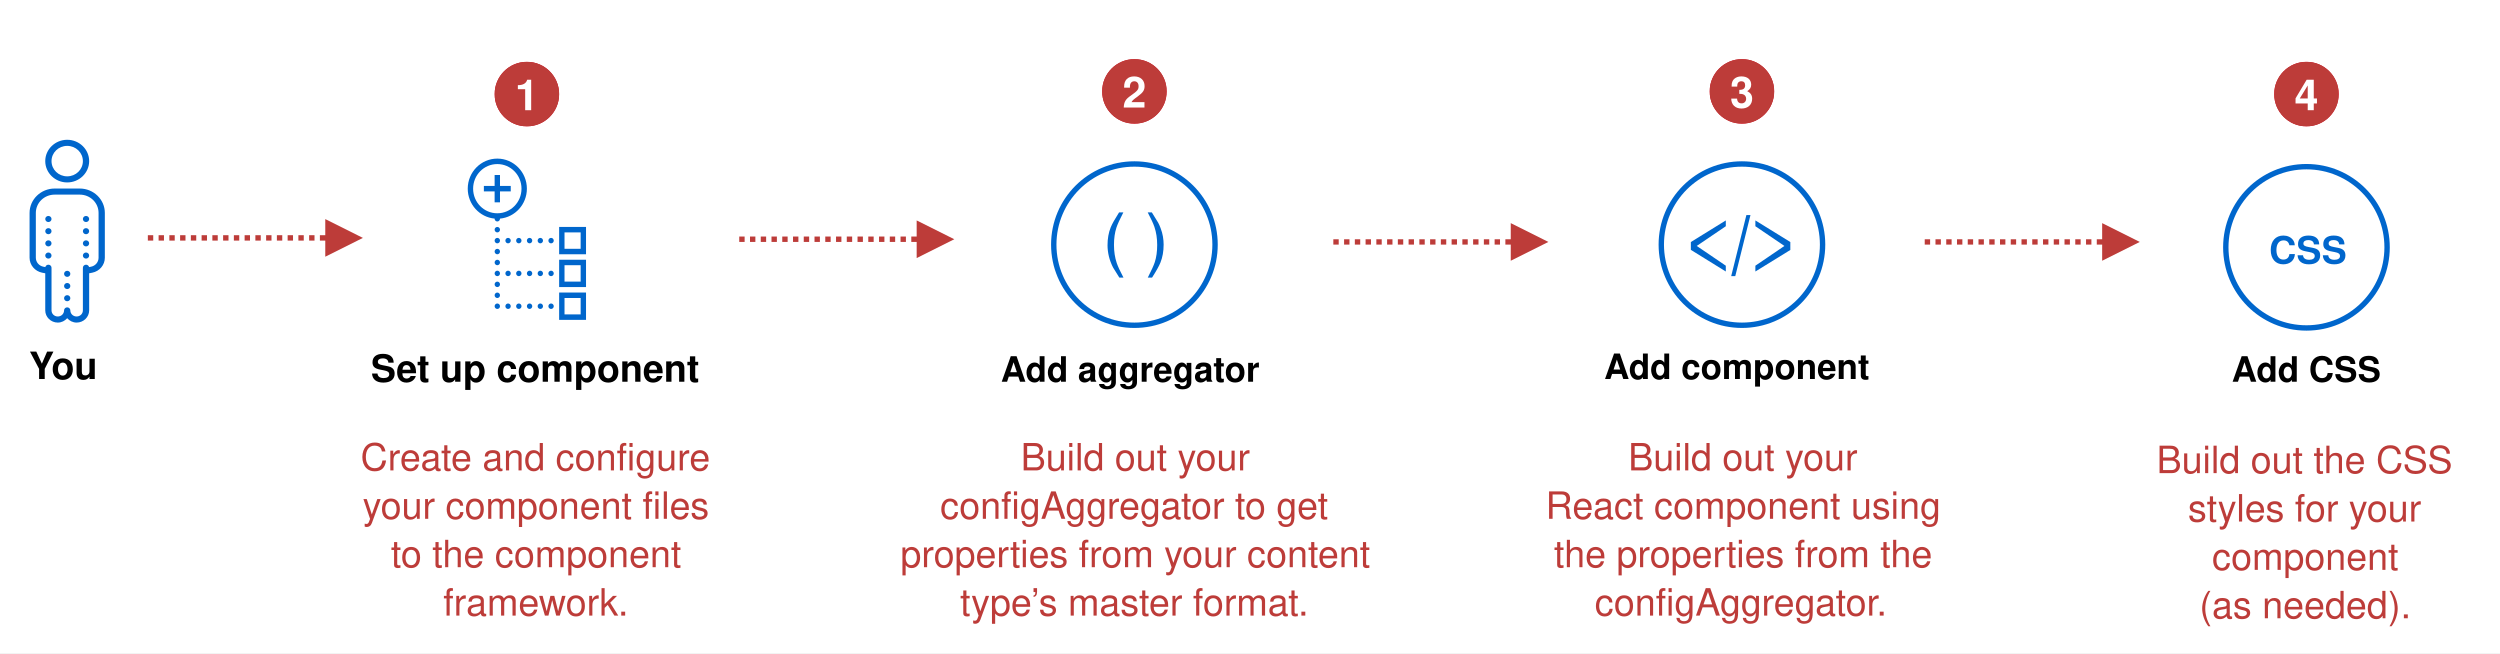
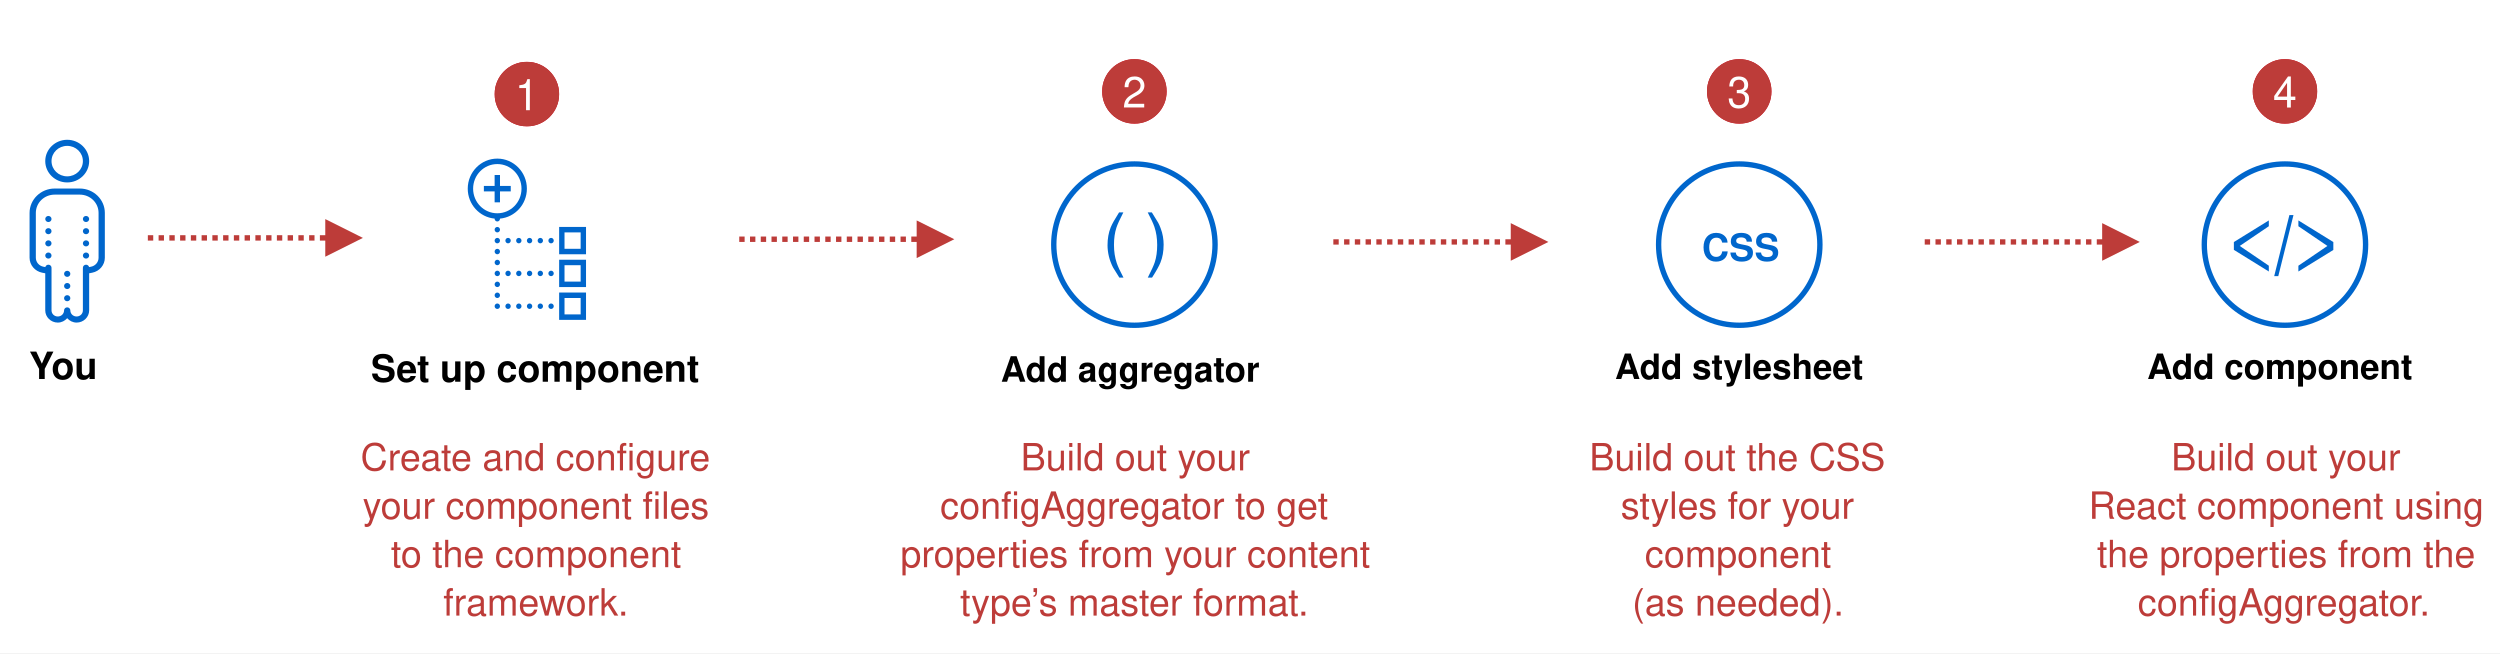
<svg xmlns="http://www.w3.org/2000/svg" xmlns:xlink="http://www.w3.org/1999/xlink" width="930px" height="243px" viewBox="0 0 930 243" version="1.1">
  <defs>
    <circle id="path-1" cx="12" cy="12" r="12" />
    <circle id="path-3" cx="12" cy="12" r="12" />
    <circle id="path-5" cx="12" cy="12" r="12" />
    <circle id="path-7" cx="12" cy="12" r="12" />
  </defs>
  <g id="OverviewSteps" stroke="none" stroke-width="1" fill="none" fill-rule="evenodd">
    <rect fill="#FFFFFF" x="0" y="0" width="930" height="243" />
-     <g id="Group-4" transform="translate(574, 22)">
+     <g id="Group-4" transform="translate(776, 22)">
      <g id="number" transform="translate(62, 0)">
        <g>
          <mask id="mask-2" fill="white">
            <use xlink:href="#path-1" />
          </mask>
          <use id="Mask" fill="#D0021B" xlink:href="#path-1" />
          <g id="Colors-/-Red-/-Shade" mask="url(#mask-2)">
            <rect fill="#DF4743" x="0" y="0" width="24" height="24" />
            <rect id="color" fill="#BD3C39" fill-rule="evenodd" x="0" y="0" width="24" height="24" />
          </g>
-           <text id="1" mask="url(#mask-2)" font-family="Helvetica-Bold, Helvetica" font-size="16" font-weight="bold" fill="#FFFFFF">
-             <tspan x="7.551" y="18">3</tspan>
+           <text id="1" mask="url(#mask-2)" font-family="Helvetica" font-size="16" font-weight="normal" fill="#FFFFFF">
+             <tspan x="7.551" y="18">4</tspan>
          </text>
        </g>
      </g>
      <g id="userComponent" transform="translate(20, 39)">
        <text id="ComponentName" font-family="Helvetica-Bold, Helvetica" font-size="13" font-weight="bold" fill="#000000">
          <tspan x="2.727" y="80"> Add component</tspan>
        </text>
        <circle id="Oval" stroke="#0066CC" stroke-width="2" fill="#FFFFFF" fill-rule="evenodd" cx="54" cy="30" r="30" />
        <polygon id="Path" fill="#0066CC" fill-rule="nonzero" points="35 29.035 48 21 48 23.158 37.186 30.491 48 37.842 48 40 35 31.947" />
        <polygon id="Path" fill="#0066CC" fill-rule="nonzero" points="55.656 19 57.175 19 51.519 41.732 50 41.732" />
        <polygon id="Path" fill="#0066CC" fill-rule="nonzero" points="72 31.982 59 40 59 37.842 69.803 30.491 59 23.158 59 21 72 29.035" />
      </g>
      <text id="Build-out-your-React" font-family="Helvetica" font-size="14" font-weight="normal" line-spacing="18" fill="#BD3C39">
        <tspan x="31.697" y="153">Build out your </tspan>
        <tspan x="0.956" y="171">React component using </tspan>
        <tspan x="4.076" y="189">the properties from the </tspan>
        <tspan x="19.242" y="207">configAggregator.</tspan>
      </text>
    </g>
-     <g id="Group-3" transform="translate(333, 22)">
-       <g id="number" transform="translate(77, 0)">
+     <g id="Group" transform="translate(574, 22)">
+       <g id="number" transform="translate(61, 0)">
        <g>
          <mask id="mask-4" fill="white">
            <use xlink:href="#path-3" />
          </mask>
          <use id="Mask" fill="#D0021B" xlink:href="#path-3" />
          <g id="Colors-/-Red-/-Shade" mask="url(#mask-4)">
            <rect fill="#DF4743" x="0" y="0" width="24" height="24" />
            <rect id="color" fill="#BD3C39" fill-rule="evenodd" x="0" y="0" width="24" height="24" />
          </g>
-           <text id="1" mask="url(#mask-4)" font-family="Helvetica-Bold, Helvetica" font-size="16" font-weight="bold" fill="#FFFFFF">
+           <text id="1" mask="url(#mask-4)" font-family="Helvetica" font-size="16" font-weight="normal" fill="#FFFFFF">
+             <tspan x="7.551" y="18">3</tspan>
+           </text>
+         </g>
+       </g>
+       <text id="Build-out-the-CSS-st" font-family="Helvetica" font-size="14" font-weight="normal" line-spacing="18" fill="#BD3C39">
+         <tspan x="17.245" y="153">Build out the CSS </tspan>
+         <tspan x="28.931" y="171">styles for your </tspan>
+         <tspan x="37.866" y="189">component</tspan>
+         <tspan x="33.197" y="207">(as needed).</tspan>
+       </text>
+       <g id="CSSstyles" transform="translate(19, 39)">
+         <text id="ComponentName" font-family="Helvetica-Bold, Helvetica" font-size="13" font-weight="bold" fill="#000000">
+           <tspan x="7.764" y="80">Add stylesheet</tspan>
+         </text>
+         <circle id="Oval" stroke="#0066CC" stroke-width="2" fill="#FFFFFF" fill-rule="evenodd" cx="54" cy="30" r="30" />
+         <text id="CSS" font-family="Helvetica-Bold, Helvetica" font-size="14" font-weight="bold" fill="#0066CC">
+           <tspan x="40.107" y="36">CSS</tspan>
+         </text>
+       </g>
+     </g>
+     <g id="Group-3" transform="translate(333, 22)">
+       <g id="number" transform="translate(77, 0)">
+         <g>
+           <mask id="mask-6" fill="white">
+             <use xlink:href="#path-5" />
+           </mask>
+           <use id="Mask" fill="#D0021B" xlink:href="#path-5" />
+           <g id="Colors-/-Red-/-Shade" mask="url(#mask-6)">
+             <rect fill="#DF4743" x="0" y="0" width="24" height="24" />
+             <rect id="color" fill="#BD3C39" fill-rule="evenodd" x="0" y="0" width="24" height="24" />
+           </g>
+           <text id="1" mask="url(#mask-6)" font-family="Helvetica" font-size="16" font-weight="normal" fill="#FFFFFF">
            <tspan x="7.551" y="18">2</tspan>
          </text>
        </g>
      </g>
      <g id="userFunction" transform="translate(35, 39)">
        <text id="functionName" font-family="Helvetica-Bold, Helvetica" font-size="13" font-weight="bold" line-spacing="16" fill="#000000">
          <tspan x="4.303" y="81"> Add aggregator</tspan>
        </text>
        <circle id="Oval" stroke="#0066CC" stroke-width="2" fill="#FFFFFF" fill-rule="evenodd" cx="54" cy="30" r="30" />
        <path d="M49.891,18 C48.562,20.581 47.699,22.481 47.301,23.7 C46.7,25.554 46.399,27.695 46.399,30.124 C46.399,32.578 46.742,34.821 47.428,36.853 C47.851,38.105 48.685,39.908 49.929,42.261 L48.393,42.261 C47.157,40.331 46.391,39.1 46.095,38.566 C45.799,38.033 45.477,37.31 45.13,36.396 C44.656,35.143 44.326,33.806 44.14,32.384 C44.047,31.647 44,30.945 44,30.276 C44,27.771 44.394,25.541 45.181,23.586 C45.68,22.342 46.721,20.48 48.304,18 L49.891,18 Z M58.98,42.261 C60.326,39.637 61.194,37.724 61.583,36.522 C62.175,34.703 62.472,32.57 62.472,30.124 C62.472,27.678 62.129,25.439 61.443,23.408 C61.02,22.156 60.187,20.353 58.942,18 L60.479,18 C61.782,20.082 62.571,21.366 62.846,21.853 C63.121,22.34 63.42,23.01 63.741,23.865 C64.147,24.923 64.437,25.968 64.611,27.001 C64.784,28.034 64.871,29.028 64.871,29.984 C64.871,32.49 64.473,34.724 63.678,36.688 C63.178,37.949 62.142,39.806 60.567,42.261 L58.98,42.261 Z" id="()" fill="#0066CC" fill-rule="nonzero" />
      </g>
      <text id="Build-out-your-confi" font-family="Helvetica" font-size="14" font-weight="normal" line-spacing="18" fill="#BD3C39">
        <tspan x="46.697" y="153">Build out your </tspan>
        <tspan x="16.728" y="171">configAggregator to get </tspan>
        <tspan x="1.959" y="189">properties from your content </tspan>
        <tspan x="24.148" y="207">type’s master format.</tspan>
      </text>
    </g>
    <g id="Person" transform="translate(-10, 52)">
      <g id="icons8-standing_man" stroke-width="1" fill-rule="evenodd" transform="translate(21, 0)" fill="#0066CC">
        <path d="M14,0 C9.502,0 5.833,3.564 5.833,7.933 C5.833,12.303 9.502,15.867 14,15.867 C18.498,15.867 22.167,12.303 22.167,7.933 C22.167,3.564 18.498,0 14,0 Z M14,2.267 C17.236,2.267 19.833,4.79 19.833,7.933 C19.833,11.077 17.236,13.6 14,13.6 C10.764,13.6 8.167,11.077 8.167,7.933 C8.167,4.79 10.764,2.267 14,2.267 Z M9.333,18.133 C4.193,18.133 0,22.206 0,27.2 L0,43.881 C0,46.577 1.969,48.91 4.689,49.442 L5.833,49.663 L5.833,63.467 C5.833,65.959 7.934,68 10.5,68 C11.913,68 13.143,67.345 14,66.371 C14.857,67.345 16.087,68 17.5,68 C20.066,68 22.167,65.959 22.167,63.467 L22.167,49.663 L23.311,49.442 C26.031,48.91 28,46.577 28,43.881 L28,27.2 C28,22.206 23.807,18.133 18.667,18.133 L9.333,18.133 Z M9.333,20.4 L18.667,20.4 C22.545,20.4 25.667,23.433 25.667,27.2 L25.667,43.881 C25.667,45.51 24.495,46.896 22.855,47.215 L22.139,47.357 C22.021,46.839 21.547,46.467 21,46.467 C20.357,46.467 19.833,46.976 19.833,47.6 C19.833,47.666 19.838,47.733 19.852,47.799 L19.833,47.804 L19.833,63.467 C19.833,64.733 18.803,65.733 17.5,65.733 C16.197,65.733 15.167,64.733 15.167,63.467 C15.167,62.842 14.643,62.333 14,62.333 C13.357,62.333 12.833,62.842 12.833,63.467 C12.833,64.733 11.803,65.733 10.5,65.733 C9.197,65.733 8.167,64.733 8.167,63.467 L8.167,47.804 L8.148,47.799 C8.162,47.733 8.167,47.666 8.167,47.6 C8.167,46.976 7.643,46.467 7,46.467 C6.453,46.467 5.979,46.839 5.865,47.357 L5.145,47.215 C3.505,46.896 2.333,45.51 2.333,43.881 L2.333,27.2 C2.333,23.433 5.455,20.4 9.333,20.4 Z M7,28.333 C6.357,28.333 5.833,28.842 5.833,29.467 C5.833,30.091 6.357,30.6 7,30.6 C7.643,30.6 8.167,30.091 8.167,29.467 C8.167,28.842 7.643,28.333 7,28.333 Z M21,28.333 C20.357,28.333 19.833,28.842 19.833,29.467 C19.833,30.091 20.357,30.6 21,30.6 C21.643,30.6 22.167,30.091 22.167,29.467 C22.167,28.842 21.643,28.333 21,28.333 Z M7,32.867 C6.357,32.867 5.833,33.376 5.833,34 C5.833,34.624 6.357,35.133 7,35.133 C7.643,35.133 8.167,34.624 8.167,34 C8.167,33.376 7.643,32.867 7,32.867 Z M21,32.867 C20.357,32.867 19.833,33.376 19.833,34 C19.833,34.624 20.357,35.133 21,35.133 C21.643,35.133 22.167,34.624 22.167,34 C22.167,33.376 21.643,32.867 21,32.867 Z M7,37.4 C6.357,37.4 5.833,37.909 5.833,38.533 C5.833,39.158 6.357,39.667 7,39.667 C7.643,39.667 8.167,39.158 8.167,38.533 C8.167,37.909 7.643,37.4 7,37.4 Z M21,37.4 C20.357,37.4 19.833,37.909 19.833,38.533 C19.833,39.158 20.357,39.667 21,39.667 C21.643,39.667 22.167,39.158 22.167,38.533 C22.167,37.909 21.643,37.4 21,37.4 Z M7,41.933 C6.357,41.933 5.833,42.442 5.833,43.067 C5.833,43.691 6.357,44.2 7,44.2 C7.643,44.2 8.167,43.691 8.167,43.067 C8.167,42.442 7.643,41.933 7,41.933 Z M21,41.933 C20.357,41.933 19.833,42.442 19.833,43.067 C19.833,43.691 20.357,44.2 21,44.2 C21.643,44.2 22.167,43.691 22.167,43.067 C22.167,42.442 21.643,41.933 21,41.933 Z M14,48.733 C13.357,48.733 12.833,49.242 12.833,49.867 C12.833,50.491 13.357,51 14,51 C14.643,51 15.167,50.491 15.167,49.867 C15.167,49.242 14.643,48.733 14,48.733 Z M14,53.267 C13.357,53.267 12.833,53.776 12.833,54.4 C12.833,55.024 13.357,55.533 14,55.533 C14.643,55.533 15.167,55.024 15.167,54.4 C15.167,53.776 14.643,53.267 14,53.267 Z M14,57.8 C13.357,57.8 12.833,58.309 12.833,58.933 C12.833,59.558 13.357,60.067 14,60.067 C14.643,60.067 15.167,59.558 15.167,58.933 C15.167,58.309 14.643,57.8 14,57.8 Z" id="Shape" fill-rule="nonzero" />
      </g>
      <text font-family="Helvetica-Bold, Helvetica" font-size="14" font-weight="bold" line-spacing="17" fill="#000000">
        <tspan x="20.779" y="89">You</tspan>
      </text>
    </g>
    <path id="Path-9" d="M121,89.5 L119,89.5 L119,87.5 L121,87.5 L121,81.5 L135,88.5 L121,95.5 L121,89.5 Z M55,89.5 L55,87.5 L57,87.5 L57,89.5 L55,89.5 Z M59,89.5 L59,87.5 L61,87.5 L61,89.5 L59,89.5 Z M63,89.5 L63,87.5 L65,87.5 L65,89.5 L63,89.5 Z M67,89.5 L67,87.5 L69,87.5 L69,89.5 L67,89.5 Z M71,89.5 L71,87.5 L73,87.5 L73,89.5 L71,89.5 Z M75,89.5 L75,87.5 L77,87.5 L77,89.5 L75,89.5 Z M79,89.5 L79,87.5 L81,87.5 L81,89.5 L79,89.5 Z M83,89.5 L83,87.5 L85,87.5 L85,89.5 L83,89.5 Z M87,89.5 L87,87.5 L89,87.5 L89,89.5 L87,89.5 Z M91,89.5 L91,87.5 L93,87.5 L93,89.5 L91,89.5 Z M95,89.5 L95,87.5 L97,87.5 L97,89.5 L95,89.5 Z M99,89.5 L99,87.5 L101,87.5 L101,89.5 L99,89.5 Z M103,89.5 L103,87.5 L105,87.5 L105,89.5 L103,89.5 Z M107,89.5 L107,87.5 L109,87.5 L109,89.5 L107,89.5 Z M111,89.5 L111,87.5 L113,87.5 L113,89.5 L111,89.5 Z M115,89.5 L115,87.5 L117,87.5 L117,89.5 L115,89.5 Z" fill="#BD3C39" fill-rule="nonzero" />
    <path id="Path-9" d="M562,91 L560,91 L560,89 L562,89 L562,83 L576,90 L562,97 L562,91 Z M496,91 L496,89 L498,89 L498,91 L496,91 Z M500,91 L500,89 L502,89 L502,91 L500,91 Z M504,91 L504,89 L506,89 L506,91 L504,91 Z M508,91 L508,89 L510,89 L510,91 L508,91 Z M512,91 L512,89 L514,89 L514,91 L512,91 Z M516,91 L516,89 L518,89 L518,91 L516,91 Z M520,91 L520,89 L522,89 L522,91 L520,91 Z M524,91 L524,89 L526,89 L526,91 L524,91 Z M528,91 L528,89 L530,89 L530,91 L528,91 Z M532,91 L532,89 L534,89 L534,91 L532,91 Z M536,91 L536,89 L538,89 L538,91 L536,91 Z M540,91 L540,89 L542,89 L542,91 L540,91 Z M544,91 L544,89 L546,89 L546,91 L544,91 Z M548,91 L548,89 L550,89 L550,91 L548,91 Z M552,91 L552,89 L554,89 L554,91 L552,91 Z M556,91 L556,89 L558,89 L558,91 L556,91 Z" fill="#BD3C39" fill-rule="nonzero" />
    <path id="Path-9" d="M782,91 L780,91 L780,89 L782,89 L782,83 L796,90 L782,97 L782,91 Z M716,91 L716,89 L718,89 L718,91 L716,91 Z M720,91 L720,89 L722,89 L722,91 L720,91 Z M724,91 L724,89 L726,89 L726,91 L724,91 Z M728,91 L728,89 L730,89 L730,91 L728,91 Z M732,91 L732,89 L734,89 L734,91 L732,91 Z M736,91 L736,89 L738,89 L738,91 L736,91 Z M740,91 L740,89 L742,89 L742,91 L740,91 Z M744,91 L744,89 L746,89 L746,91 L744,91 Z M748,91 L748,89 L750,89 L750,91 L748,91 Z M752,91 L752,89 L754,89 L754,91 L752,91 Z M756,91 L756,89 L758,89 L758,91 L756,91 Z M760,91 L760,89 L762,89 L762,91 L760,91 Z M764,91 L764,89 L766,89 L766,91 L764,91 Z M768,91 L768,89 L770,89 L770,91 L768,91 Z M772,91 L772,89 L774,89 L774,91 L772,91 Z M776,91 L776,89 L778,89 L778,91 L776,91 Z" fill="#BD3C39" fill-rule="nonzero" />
    <path id="Path-9" d="M341,90 L339,90 L339,88 L341,88 L341,82 L355,89 L341,96 L341,90 Z M275,90 L275,88 L277,88 L277,90 L275,90 Z M279,90 L279,88 L281,88 L281,90 L279,90 Z M283,90 L283,88 L285,88 L285,90 L283,90 Z M287,90 L287,88 L289,88 L289,90 L287,90 Z M291,90 L291,88 L293,88 L293,90 L291,90 Z M295,90 L295,88 L297,88 L297,90 L295,90 Z M299,90 L299,88 L301,88 L301,90 L299,90 Z M303,90 L303,88 L305,88 L305,90 L303,90 Z M307,90 L307,88 L309,88 L309,90 L307,90 Z M311,90 L311,88 L313,88 L313,90 L311,90 Z M315,90 L315,88 L317,88 L317,90 L315,90 Z M319,90 L319,88 L321,88 L321,90 L319,90 Z M323,90 L323,88 L325,88 L325,90 L323,90 Z M327,90 L327,88 L329,88 L329,90 L327,90 Z M331,90 L331,88 L333,88 L333,90 L331,90 Z M335,90 L335,88 L337,88 L337,90 L335,90 Z" fill="#BD3C39" fill-rule="nonzero" />
    <g id="Group-5" transform="translate(128, 23)">
      <path d="M57,36 C50.937,36 46,41.02 46,47.186 C46,53.01 50.405,57.806 56.002,58.321 C56.001,58.338 56,58.356 56,58.373 C56,58.935 56.448,59.39 57,59.39 C57.552,59.39 58,58.935 58,58.373 C57.999,58.356 57.998,58.338 57.996,58.321 C63.594,57.807 68,53.011 68,47.186 C68,41.02 63.063,36 57,36 Z M57,38.034 C61.982,38.034 66,42.12 66,47.186 C66,52.253 61.982,56.339 57,56.339 C52.018,56.339 48,52.253 48,47.186 C48,42.12 52.018,38.034 57,38.034 Z M56,42.102 L56,46.169 L52,46.169 L52,48.203 L56,48.203 L56,52.271 L58,52.271 L58,48.203 L62,48.203 L62,46.169 L58,46.169 L58,42.102 L56,42.102 Z M57,61.424 C56.448,61.424 56,61.879 56,62.441 C56,63.002 56.448,63.458 57,63.458 C57.552,63.458 58,63.002 58,62.441 C58,61.879 57.552,61.424 57,61.424 Z M80,61.424 L80,62.441 L80,71.593 L90,71.593 L90,61.424 L80,61.424 Z M82,63.458 L88,63.458 L88,69.559 L82,69.559 L82,63.458 Z M57,65.492 C56.448,65.492 56,65.947 56,66.508 C56,67.07 56.448,67.525 57,67.525 C57.552,67.525 58,67.07 58,66.508 C58,65.947 57.552,65.492 57,65.492 Z M61,65.492 C60.448,65.492 60,65.947 60,66.508 C60,67.07 60.448,67.525 61,67.525 C61.552,67.525 62,67.07 62,66.508 C62,65.947 61.552,65.492 61,65.492 Z M65,65.492 C64.448,65.492 64,65.947 64,66.508 C64,67.07 64.448,67.525 65,67.525 C65.552,67.525 66,67.07 66,66.508 C66,65.947 65.552,65.492 65,65.492 Z M69,65.492 C68.448,65.492 68,65.947 68,66.508 C68,67.07 68.448,67.525 69,67.525 C69.552,67.525 70,67.07 70,66.508 C70,65.947 69.552,65.492 69,65.492 Z M73,65.492 C72.448,65.492 72,65.947 72,66.508 C72,67.07 72.448,67.525 73,67.525 C73.552,67.525 74,67.07 74,66.508 C74,65.947 73.552,65.492 73,65.492 Z M77,65.492 C76.448,65.492 76,65.947 76,66.508 C76,67.07 76.448,67.525 77,67.525 C77.552,67.525 78,67.07 78,66.508 C78,65.947 77.552,65.492 77,65.492 Z M57,69.559 C56.448,69.559 56,70.015 56,70.576 C56,71.138 56.448,71.593 57,71.593 C57.552,71.593 58,71.138 58,70.576 C58,70.015 57.552,69.559 57,69.559 Z M57,73.627 C56.448,73.627 56,74.082 56,74.644 C56,75.206 56.448,75.661 57,75.661 C57.552,75.661 58,75.206 58,74.644 C58,74.082 57.552,73.627 57,73.627 Z M80,73.627 L80,74.644 L80,83.797 L90,83.797 L90,73.627 L80,73.627 Z M82,75.661 L88,75.661 L88,81.763 L82,81.763 L82,75.661 Z M57,77.695 C56.448,77.695 56,78.15 56,78.712 C56,79.274 56.448,79.729 57,79.729 C57.552,79.729 58,79.274 58,78.712 C58,78.15 57.552,77.695 57,77.695 Z M61,77.695 C60.448,77.695 60,78.15 60,78.712 C60,79.274 60.448,79.729 61,79.729 C61.552,79.729 62,79.274 62,78.712 C62,78.15 61.552,77.695 61,77.695 Z M65,77.695 C64.448,77.695 64,78.15 64,78.712 C64,79.274 64.448,79.729 65,79.729 C65.552,79.729 66,79.274 66,78.712 C66,78.15 65.552,77.695 65,77.695 Z M69,77.695 C68.448,77.695 68,78.15 68,78.712 C68,79.274 68.448,79.729 69,79.729 C69.552,79.729 70,79.274 70,78.712 C70,78.15 69.552,77.695 69,77.695 Z M73,77.695 C72.448,77.695 72,78.15 72,78.712 C72,79.274 72.448,79.729 73,79.729 C73.552,79.729 74,79.274 74,78.712 C74,78.15 73.552,77.695 73,77.695 Z M77,77.695 C76.448,77.695 76,78.15 76,78.712 C76,79.274 76.448,79.729 77,79.729 C77.552,79.729 78,79.274 78,78.712 C78,78.15 77.552,77.695 77,77.695 Z M57,81.763 C56.448,81.763 56,82.218 56,82.78 C56,83.341 56.448,83.797 57,83.797 C57.552,83.797 58,83.341 58,82.78 C58,82.218 57.552,81.763 57,81.763 Z M57,85.831 C56.448,85.831 56,86.286 56,86.847 C56,87.409 56.448,87.864 57,87.864 C57.552,87.864 58,87.409 58,86.847 C58,86.286 57.552,85.831 57,85.831 Z M80,85.831 L80,86.847 L80,96 L90,96 L90,85.831 L80,85.831 Z M82,87.864 L88,87.864 L88,93.966 L82,93.966 L82,87.864 Z M57,89.898 C56.448,89.898 56,90.354 56,90.915 C56,91.477 56.448,91.932 57,91.932 C57.552,91.932 58,91.477 58,90.915 C58,90.354 57.552,89.898 57,89.898 Z M61,89.898 C60.448,89.898 60,90.354 60,90.915 C60,91.477 60.448,91.932 61,91.932 C61.552,91.932 62,91.477 62,90.915 C62,90.354 61.552,89.898 61,89.898 Z M65,89.898 C64.448,89.898 64,90.354 64,90.915 C64,91.477 64.448,91.932 65,91.932 C65.552,91.932 66,91.477 66,90.915 C66,90.354 65.552,89.898 65,89.898 Z M69,89.898 C68.448,89.898 68,90.354 68,90.915 C68,91.477 68.448,91.932 69,91.932 C69.552,91.932 70,91.477 70,90.915 C70,90.354 69.552,89.898 69,89.898 Z M73,89.898 C72.448,89.898 72,90.354 72,90.915 C72,91.477 72.448,91.932 73,91.932 C73.552,91.932 74,91.477 74,90.915 C74,90.354 73.552,89.898 73,89.898 Z M77,89.898 C76.448,89.898 76,90.354 76,90.915 C76,91.477 76.448,91.932 77,91.932 C77.552,91.932 78,91.477 78,90.915 C78,90.354 77.552,89.898 77,89.898 Z" id="Shape" fill="#0066CC" fill-rule="nonzero" />
      <text id="Set-up-component" font-family="Helvetica-Bold, Helvetica" font-size="14" font-weight="bold" line-spacing="18" fill="#000000">
        <tspan x="9.945" y="119">Set up component</tspan>
      </text>
      <g id="number" transform="translate(56, 0)">
        <g>
-           <mask id="mask-6" fill="white">
-             <use xlink:href="#path-5" />
+           <mask id="mask-8" fill="white">
+             <use xlink:href="#path-7" />
          </mask>
-           <use id="Mask" fill="#D0021B" xlink:href="#path-5" />
-           <g id="Colors-/-Red-/-Shade" mask="url(#mask-6)">
+           <use id="Mask" fill="#D0021B" xlink:href="#path-7" />
+           <g id="Colors-/-Red-/-Shade" mask="url(#mask-8)">
            <rect fill="#DF4743" x="0" y="0" width="24" height="24" />
            <rect id="color" fill="#BD3C39" fill-rule="evenodd" x="0" y="0" width="24" height="24" />
          </g>
-           <text id="1" mask="url(#mask-6)" font-family="Helvetica-Bold, Helvetica" font-size="16" font-weight="bold" fill="#FFFFFF">
+           <text id="1" mask="url(#mask-8)" font-family="Helvetica" font-size="16" font-weight="normal" fill="#FFFFFF">
            <tspan x="7.551" y="18">1</tspan>
          </text>
        </g>
      </g>
      <text id="Create-and-configure" font-family="Helvetica" font-size="14" font-weight="normal" line-spacing="18" fill="#BD3C39">
        <tspan x="6.125" y="152">Create and configure </tspan>
        <tspan x="6.911" y="170">your component files </tspan>
        <tspan x="17.407" y="188">to the component </tspan>
        <tspan x="36.883" y="206">framework.</tspan>
      </text>
    </g>
-     <g id="Group" transform="translate(785, 23)">
-       <g id="number" transform="translate(61, 0)">
-         <g>
-           <mask id="mask-8" fill="white">
-             <use xlink:href="#path-7" />
-           </mask>
-           <use id="Mask" fill="#D0021B" xlink:href="#path-7" />
-           <g id="Colors-/-Red-/-Shade" mask="url(#mask-8)">
-             <rect fill="#DF4743" x="0" y="0" width="24" height="24" />
-             <rect id="color" fill="#BD3C39" fill-rule="evenodd" x="0" y="0" width="24" height="24" />
-           </g>
-           <text id="1" mask="url(#mask-8)" font-family="Helvetica-Bold, Helvetica" font-size="16" font-weight="bold" fill="#FFFFFF">
-             <tspan x="7.551" y="18">4</tspan>
-           </text>
-         </g>
-       </g>
-       <text id="Build-out-the-CSS-st" font-family="Helvetica" font-size="14" font-weight="normal" line-spacing="18" fill="#BD3C39">
-         <tspan x="17.245" y="153">Build out the CSS </tspan>
-         <tspan x="28.931" y="171">styles for your </tspan>
-         <tspan x="37.866" y="189">component</tspan>
-         <tspan x="33.197" y="207">(as needed).</tspan>
-       </text>
-       <g id="CSSstyles" transform="translate(19, 39)">
-         <text id="ComponentName" font-family="Helvetica-Bold, Helvetica" font-size="13" font-weight="bold" fill="#000000">
-           <tspan x="26.194" y="80">Add CSS</tspan>
-         </text>
-         <circle id="Oval" stroke="#0066CC" stroke-width="2" fill="#FFFFFF" fill-rule="evenodd" cx="54" cy="30" r="30" />
-         <text id="CSS" font-family="Helvetica-Bold, Helvetica" font-size="14" font-weight="bold" fill="#0066CC">
-           <tspan x="40.107" y="36">CSS</tspan>
-         </text>
-       </g>
-     </g>
  </g>
</svg>
